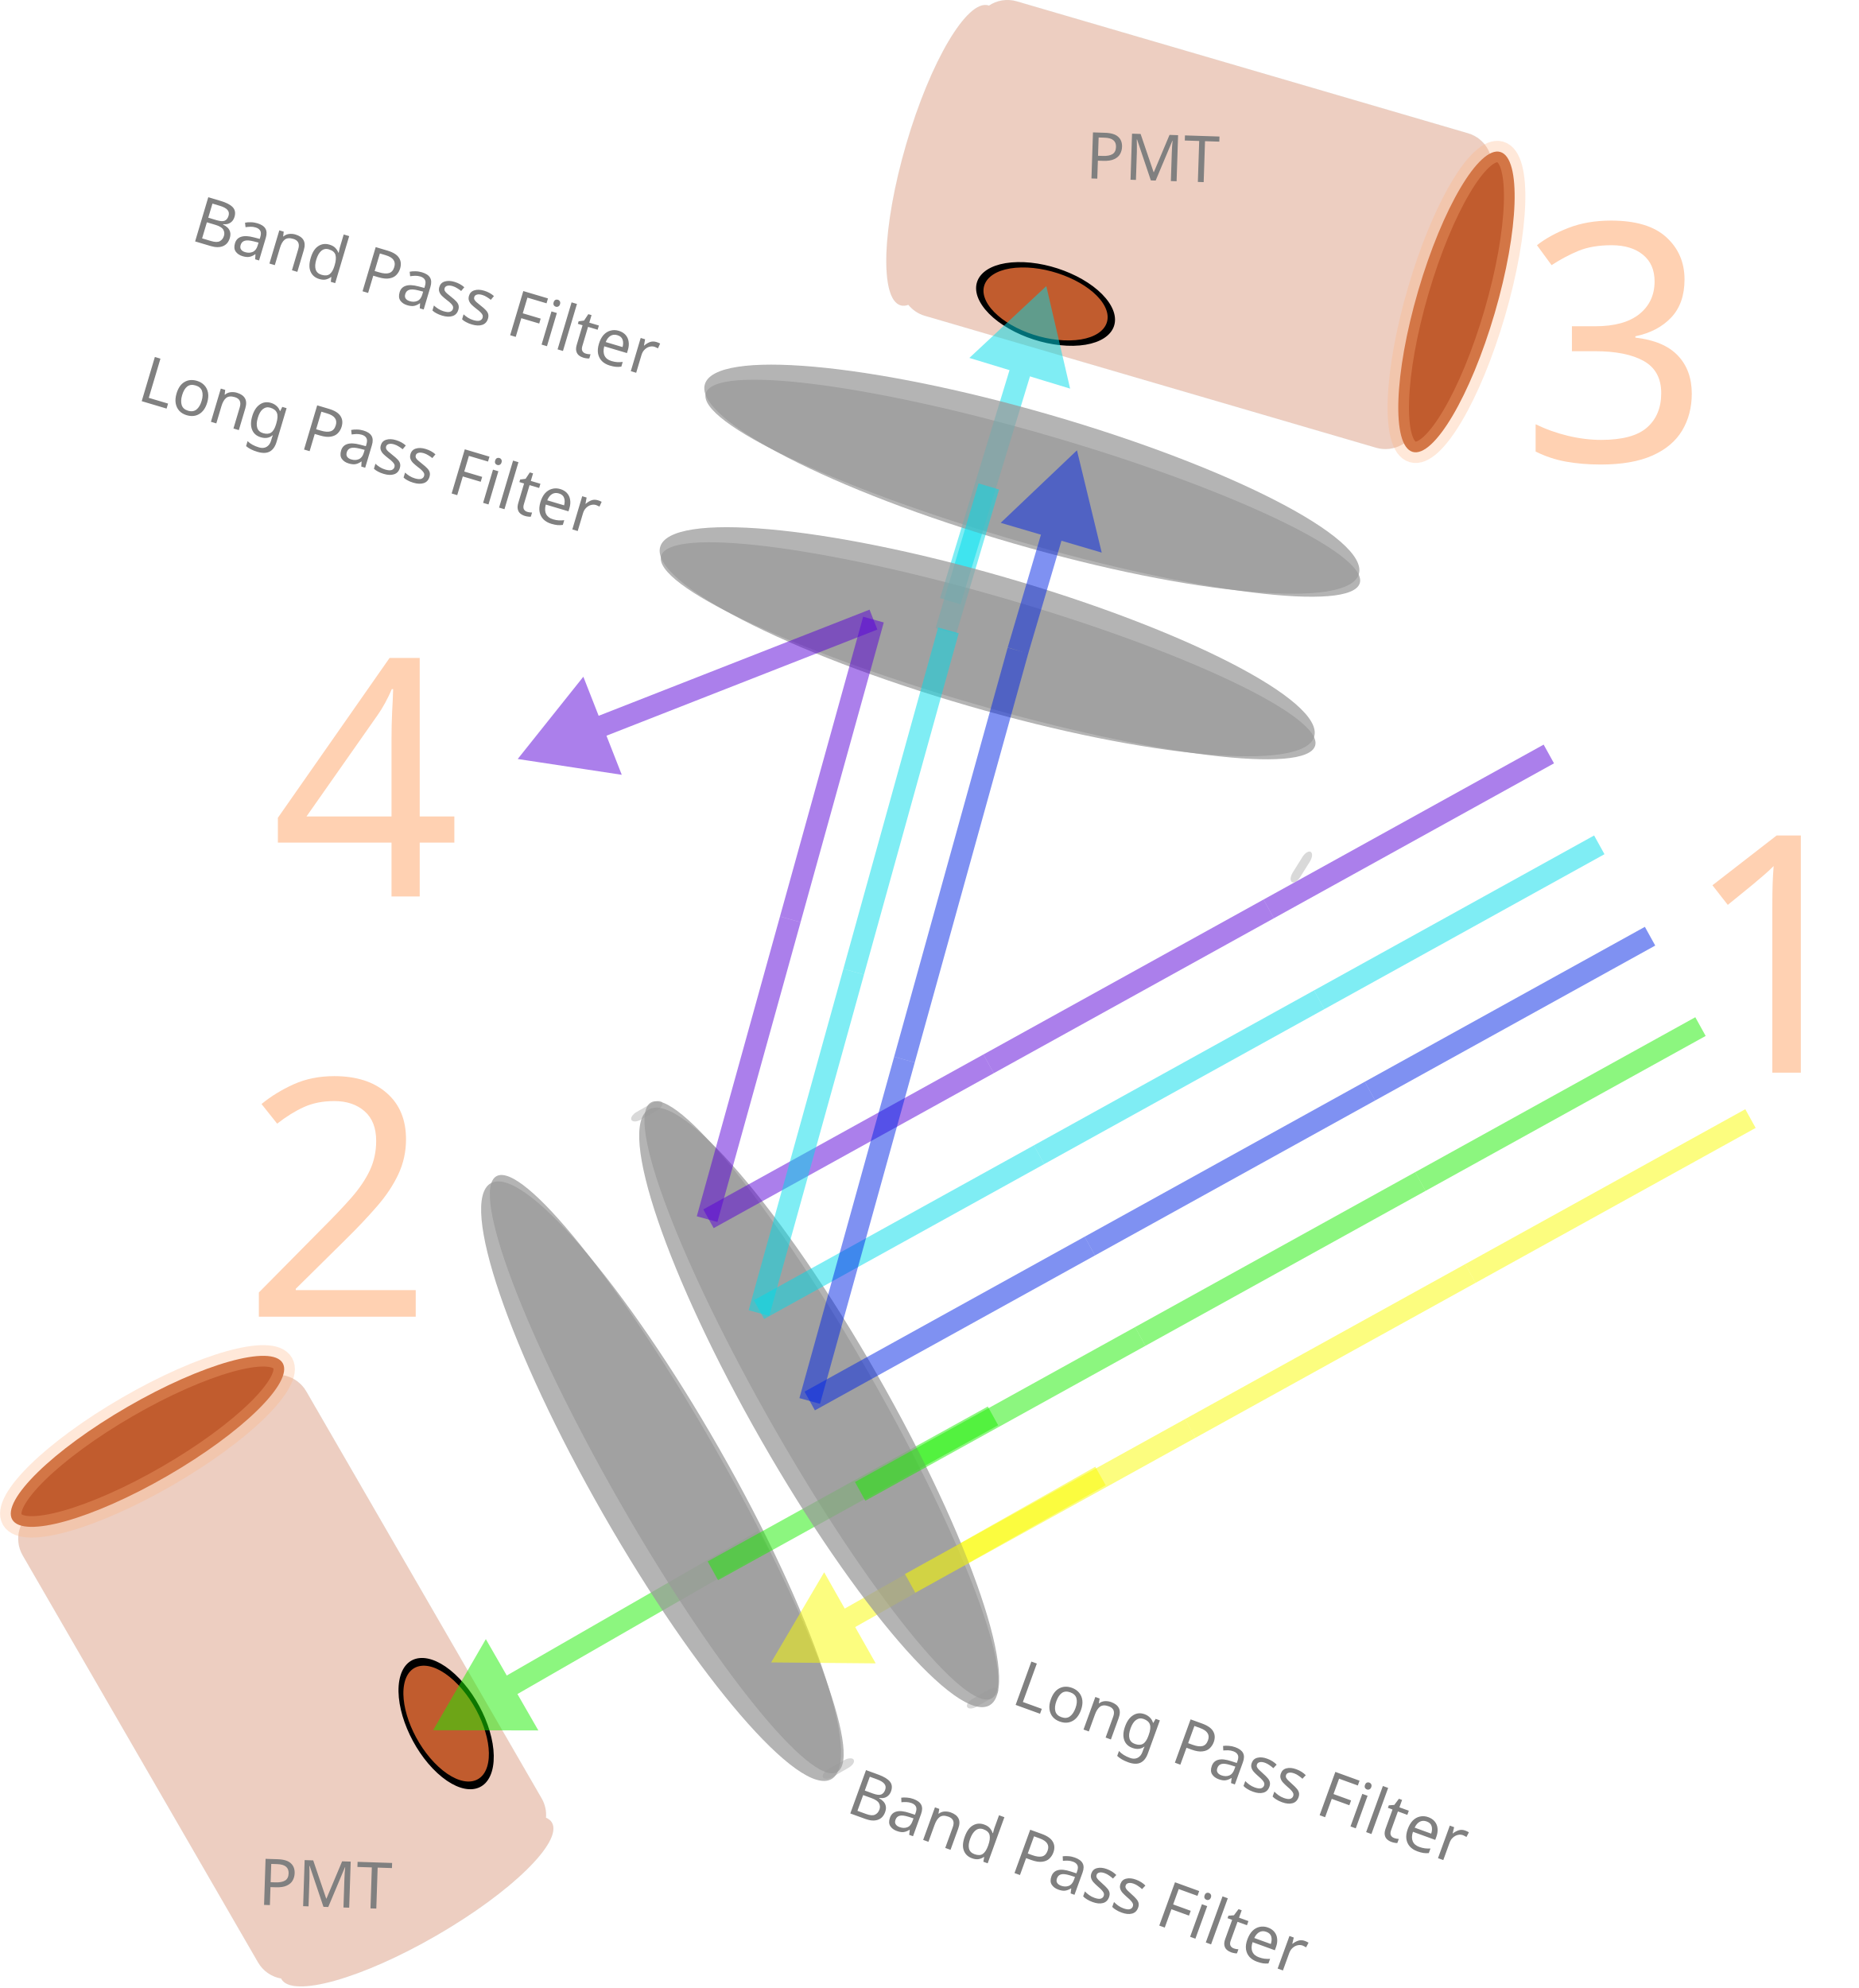
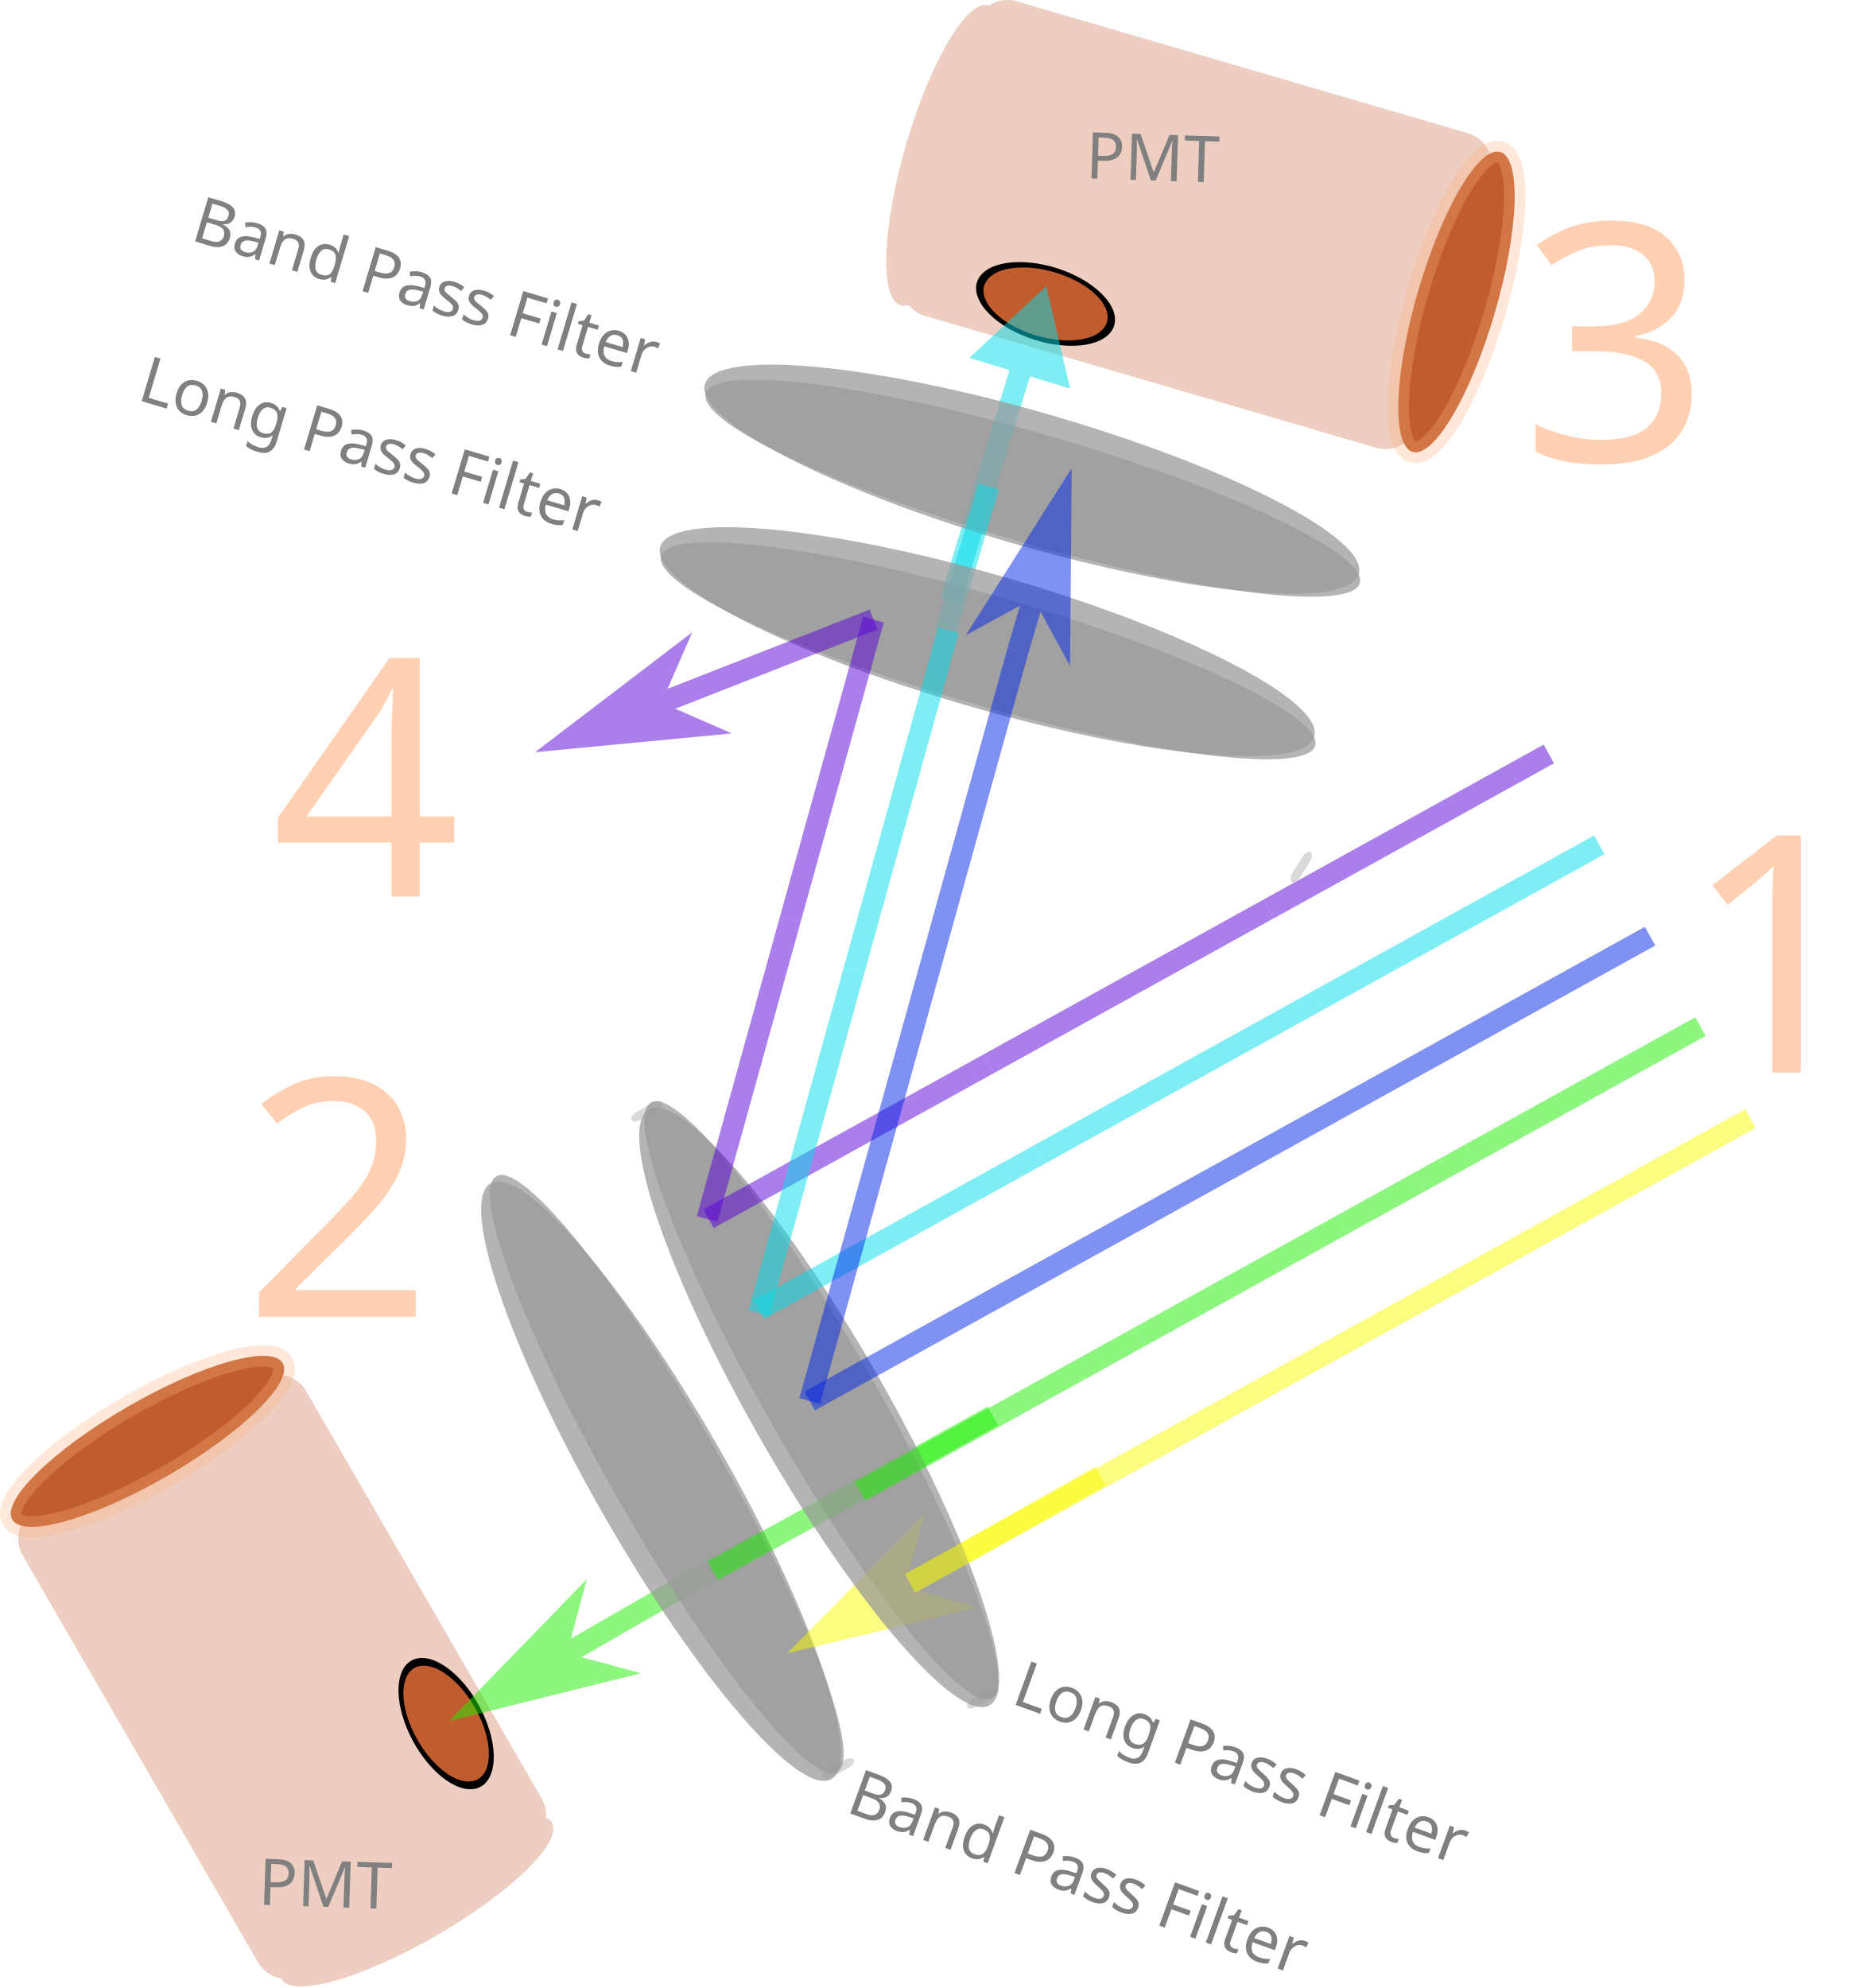
<svg xmlns="http://www.w3.org/2000/svg" width="1074.228" height="1148.808" viewBox="0 0 284.223 303.956" version="1.1" id="svg1536">
  <defs id="defs1530">
+     <marker orient="auto" refY="0.0" refX="0.0" id="marker8365" style="overflow:visible;">
+       <path id="path8363" d="M 0.0,0.0 L 5.0,-5.0 L -12.5,0.0 L 5.0,5.0 L 0.0,0.0 z " style="fill-rule:evenodd;stroke:#5700d8;stroke-width:1pt;stroke-opacity:1;fill:#5700d8;fill-opacity:1" transform="scale(0.4) rotate(180) translate(10,0)" />
+     </marker>
+     <marker orient="auto" refY="0.0" refX="0.0" id="marker8235" style="overflow:visible;">
+       <path id="path8233" d="M 0.0,0.0 L 5.0,-5.0 L -12.5,0.0 L 5.0,5.0 L 0.0,0.0 z " style="fill-rule:evenodd;stroke:#0023e6;stroke-width:1pt;stroke-opacity:1;fill:#0023e6;fill-opacity:1" transform="scale(0.4) rotate(180) translate(10,0)" />
+     </marker>
+     <marker orient="auto" refY="0.0" refX="0.0" id="marker8111" style="overflow:visible;">
+       <path id="path8109" d="M 0.0,0.0 L 5.0,-5.0 L -12.5,0.0 L 5.0,5.0 L 0.0,0.0 z " style="fill-rule:evenodd;stroke:#1aed00;stroke-width:1pt;stroke-opacity:1;fill:#1aed00;fill-opacity:1" transform="scale(0.4) rotate(180) translate(10,0)" />
+     </marker>
+     <marker orient="auto" refY="0.0" refX="0.0" id="Arrow1Mend" style="overflow:visible;">
+       <path id="path2338" d="M 0.0,0.0 L 5.0,-5.0 L -12.5,0.0 L 5.0,5.0 L 0.0,0.0 z " style="fill-rule:evenodd;stroke:#f9fc00;stroke-width:1pt;stroke-opacity:1;fill:#f9fc00;fill-opacity:1" transform="scale(0.4) rotate(180) translate(10,0)" />
+     </marker>
    <marker orient="auto" refY="0" refX="0" id="TriangleOutM" style="overflow:visible">
      <path id="path2300" d="M 5.77,0 -2.88,5 V -5 Z" style="fill:#5700d8;fill-opacity:1;fill-rule:evenodd;stroke:#5700d8;stroke-width:1pt;stroke-opacity:1" transform="scale(0.4)" />
    </marker>
    <marker orient="auto" refY="0" refX="0" id="Arrow1Lend" style="overflow:visible">
      <path id="path2158" d="M 0,0 5,-5 -12.5,0 5,5 Z" style="fill:#000000;fill-opacity:1;fill-rule:evenodd;stroke:#000000;stroke-width:1pt;stroke-opacity:1" transform="matrix(-0.8,0,0,-0.8,-10,0)" />
    </marker>
    <marker orient="auto" refY="0" refX="0" id="TriangleOutM-5" style="overflow:visible">
      <path id="path2300-3" d="M 5.77,0 -2.88,5 V -5 Z" style="fill:#000000;fill-opacity:1;fill-rule:evenodd;stroke:#000000;stroke-width:1pt;stroke-opacity:1" transform="scale(0.4)" />
    </marker>
    <marker orient="auto" refY="0" refX="0" id="TriangleOutM-5-3" style="overflow:visible">
      <path id="path2300-3-6" d="M 5.77,0 -2.88,5 V -5 Z" style="fill:#000000;fill-opacity:1;fill-rule:evenodd;stroke:#000000;stroke-width:1pt;stroke-opacity:1" transform="scale(0.4)" />
    </marker>
    <marker orient="auto" refY="0" refX="0" id="TriangleOutM-5-3-6" style="overflow:visible">
      <path id="path2300-3-6-5" d="M 5.77,0 -2.88,5 V -5 Z" style="fill:#000000;fill-opacity:1;fill-rule:evenodd;stroke:#000000;stroke-width:1pt;stroke-opacity:1" transform="scale(0.4)" />
    </marker>
    <marker orient="auto" refY="0" refX="0" id="TriangleOutM-9" style="overflow:visible">
      <path id="path2300-33" d="M 5.77,0 -2.88,5 V -5 Z" style="fill:#00dce9;fill-opacity:1;fill-rule:evenodd;stroke:#00dce9;stroke-width:1pt;stroke-opacity:1" transform="scale(0.4)" />
    </marker>
    <marker orient="auto" refY="0" refX="0" id="TriangleOutM-9-8" style="overflow:visible">
      <path id="path2300-33-5" d="M 5.77,0 -2.88,5 V -5 Z" style="fill:#0023e6;fill-opacity:1;fill-rule:evenodd;stroke:#0023e6;stroke-width:1pt;stroke-opacity:1" transform="scale(0.4)" />
    </marker>
    <marker orient="auto" refY="0" refX="0" id="TriangleOutM-9-8-8" style="overflow:visible">
      <path id="path2300-33-5-4" d="M 5.77,0 -2.88,5 V -5 Z" style="fill:#1aed00;fill-opacity:1;fill-rule:evenodd;stroke:#1aed00;stroke-width:1pt;stroke-opacity:1" transform="scale(0.4)" />
    </marker>
    <marker orient="auto" refY="0" refX="0" id="TriangleOutM-9-8-8-3" style="overflow:visible">
      <path id="path2300-33-5-4-4" d="M 5.77,0 -2.88,5 V -5 Z" style="fill:#f9fc00;fill-opacity:1;fill-rule:evenodd;stroke:#f9fc00;stroke-width:1pt;stroke-opacity:1" transform="scale(0.4)" />
    </marker>
    <marker orient="auto" refY="0" refX="0" id="TriangleOutM-2" style="overflow:visible">
      <path id="path2300-8" d="M 5.77,0 -2.88,5 V -5 Z" style="fill:#000000;fill-opacity:1;fill-rule:evenodd;stroke:#000000;stroke-width:1pt;stroke-opacity:1" transform="scale(0.4)" />
    </marker>
    <marker orient="auto" refY="0" refX="0" id="TriangleOutM-9-8-8-1" style="overflow:visible">
      <path id="path2300-33-5-4-7" d="M 5.77,0 -2.88,5 V -5 Z" style="fill:#1aed00;fill-opacity:1;fill-rule:evenodd;stroke:#1aed00;stroke-width:1pt;stroke-opacity:1" transform="scale(0.4)" />
    </marker>
    <marker orient="auto" refY="0" refX="0" id="TriangleOutM-9-5" style="overflow:visible">
      <path id="path2300-33-3" d="M 5.77,0 -2.88,5 V -5 Z" style="fill:#00dce9;fill-opacity:1;fill-rule:evenodd;stroke:#00dce9;stroke-width:1pt;stroke-opacity:1" transform="scale(0.4)" />
    </marker>
    <marker orient="auto" refY="0" refX="0" id="TriangleOutM-9-8-3" style="overflow:visible">
      <path id="path2300-33-5-3" d="M 5.77,0 -2.88,5 V -5 Z" style="fill:#0023e6;fill-opacity:1;fill-rule:evenodd;stroke:#0023e6;stroke-width:1pt;stroke-opacity:1" transform="scale(0.4)" />
    </marker>
    <marker orient="auto" refY="0" refX="0" id="TriangleOutM-9-8-8-3-9" style="overflow:visible">
      <path id="path2300-33-5-4-4-9" d="M 5.77,0 -2.88,5 V -5 Z" style="fill:#f9fc00;fill-opacity:1;fill-rule:evenodd;stroke:#f9fc00;stroke-width:1pt;stroke-opacity:1" transform="scale(0.4)" />
    </marker>
    <marker orient="auto" refY="0" refX="0" id="TriangleOutM-8" style="overflow:visible">
      <path id="path2300-81" d="M 5.77,0 -2.88,5 V -5 Z" style="fill:#5700d8;fill-opacity:1;fill-rule:evenodd;stroke:#5700d8;stroke-width:1pt;stroke-opacity:1" transform="scale(0.4)" />
    </marker>
  </defs>
  <g id="layer1" transform="translate(56.65824,14.21957)">
    <ellipse style="opacity:0.9;fill:#999999;fill-opacity:0.824;fill-rule:evenodd;stroke:none;stroke-width:0;stroke-linejoin:round;stroke-miterlimit:4;stroke-dasharray:none;stroke-dashoffset:86.929;stroke-opacity:1" id="path2081-4" cx="207.74" cy="39.404" rx="52.472" ry="8.361" transform="rotate(60.23189)" />
    <rect style="opacity:0.5;vector-effect:none;fill:#999999;fill-opacity:0.741;fill-rule:evenodd;stroke:#000000;stroke-width:0.001;stroke-linecap:butt;stroke-linejoin:round;stroke-miterlimit:4;stroke-dasharray:none;stroke-dashoffset:0;stroke-opacity:1" id="rect2115" width="1.345" height="5.414" x="155.437" y="37.912" ry="1.308" transform="rotate(60.23189)" />
    <rect style="opacity:0.5;vector-effect:none;fill:#999999;fill-opacity:0.741;fill-rule:evenodd;stroke:#000000;stroke-width:0.001;stroke-linecap:butt;stroke-linejoin:round;stroke-miterlimit:4;stroke-dasharray:none;stroke-dashoffset:0;stroke-opacity:1" id="rect2115-9" width="1.345" height="5.414" x="258.84" y="37.912" ry="1.308" transform="rotate(60.23189)" />
    <flowRoot xml:space="preserve" id="flowRoot7393" style="font-style:normal;font-variant:normal;font-weight:normal;font-stretch:normal;font-size:37.333px;line-height:0;font-family:sans-serif;-inkscape-font-specification:'sans-serif, Normal';font-variant-ligatures:normal;font-variant-caps:normal;font-variant-numeric:normal;font-feature-settings:normal;text-align:start;letter-spacing:0px;word-spacing:0px;writing-mode:lr-tb;text-anchor:start;fill:#000000;fill-opacity:1;stroke:none" transform="matrix(0.201035,0,0,0.201035,0.2264153,84.99713)">
      <flowRegion id="flowRegion7395">
        <rect id="rect7397" width="184.858" height="75.761" x="-161.624" y="276.731" />
      </flowRegion>
      <flowPara id="flowPara7399" />
    </flowRoot>
    <g id="g5347" style="fill:#c15c2e;fill-opacity:1">
      <path id="rect3897" d="m -51.325,216.648 c -2.439,1.41 -3.267,4.509 -1.856,6.948 l 35.982,62.217 c 0.789,1.365 2.108,2.225 3.544,2.47 a 6.096,23.888 59.958 0 0 0.031,0.091 6.096,23.888 59.958 0 0 23.731,-6.683 6.096,23.888 59.958 0 0 17.627,-17.236 6.096,23.888 59.958 0 0 -0.91,-0.754 c 0.082,-0.996 -0.127,-2.027 -0.668,-2.962 L -9.826,198.523 c -1.41,-2.439 -4.509,-3.267 -6.948,-1.856 z" style="opacity:0.297;vector-effect:none;fill:#c15c2e;fill-opacity:1;fill-rule:evenodd;stroke:#000000;stroke-width:0.007;stroke-linecap:butt;stroke-linejoin:round;stroke-miterlimit:4;stroke-dasharray:none;stroke-dashoffset:0;stroke-opacity:1" />
      <ellipse transform="rotate(-30.04218)" ry="6.096" rx="23.888" cy="161.385" cx="-132.735" id="path3889" style="opacity:1;fill:#c15c2e;fill-opacity:1;fill-rule:evenodd;stroke:#ffb280;stroke-width:3.271;stroke-linejoin:round;stroke-miterlimit:4;stroke-dasharray:none;stroke-dashoffset:86.929;stroke-opacity:0.298" />
      <rect transform="matrix(0.1734747,-0.9848383,0.7362942,0.6766616,0,0)" ry="9.232" y="55.615" x="-215.79" height="18.463" width="14.389" id="rect4403" style="opacity:1;vector-effect:none;fill:#c15c2e;fill-opacity:1;fill-rule:evenodd;stroke:#000000;stroke-width:0.988;stroke-linecap:butt;stroke-linejoin:round;stroke-miterlimit:4;stroke-dasharray:none;stroke-dashoffset:0;stroke-opacity:1" />
    </g>
-     <path style="opacity:0.5;fill:none;stroke:#1aed00;stroke-width:3.271;stroke-linecap:butt;stroke-linejoin:miter;stroke-miterlimit:4;stroke-dasharray:none;stroke-opacity:1;marker-end:url(#TriangleOutM-9-8-8)" d="M 60.051,221.284 C 17.624,245.689 17.624,245.689 17.624,245.689" id="path2153-8-4-3" />
+     <path style="opacity:0.5;fill:none;stroke:#1aed00;stroke-width:3.271;stroke-linecap:butt;stroke-linejoin:miter;stroke-miterlimit:4;stroke-dasharray:none;stroke-opacity:1;marker-end:url(#marker8111)" d="M 60.051,221.284 C 17.624,245.689 17.624,245.689 17.624,245.689" id="path2153-8-4-3" />
    <ellipse style="opacity:0.9;fill:#999999;fill-opacity:0.824;fill-rule:evenodd;stroke:none;stroke-width:0;stroke-linejoin:round;stroke-miterlimit:4;stroke-dasharray:none;stroke-dashoffset:86.929;stroke-opacity:1" id="path2081-4-0-1" cx="206.297" cy="66.812" rx="52.472" ry="10.187" transform="rotate(60.23189)" />
    <ellipse style="opacity:0.9;fill:#999999;fill-opacity:0.824;fill-rule:evenodd;stroke:none;stroke-width:0;stroke-linejoin:round;stroke-miterlimit:4;stroke-dasharray:none;stroke-dashoffset:86.929;stroke-opacity:1" id="path2081-4-75" cx="205.793" cy="65.526" rx="52.472" ry="8.361" transform="rotate(60.23189)" />
    <flowRoot xml:space="preserve" id="flowRoot9545" style="font-style:normal;font-variant:normal;font-weight:normal;font-stretch:normal;font-size:37.333px;line-height:0;font-family:sans-serif;-inkscape-font-specification:'sans-serif, Normal';font-variant-ligatures:normal;font-variant-caps:normal;font-variant-numeric:normal;font-feature-settings:normal;text-align:start;letter-spacing:0px;word-spacing:0px;writing-mode:lr-tb;text-anchor:start;fill:#000000;fill-opacity:1;stroke:none" transform="matrix(0.7598173,0,0,0.7598173,0.2264153,60.3664)">
      <flowRegion id="flowRegion9547">
        <rect id="rect9549" width="1046.077" height="905.355" x="-311.332" y="42.341" />
      </flowRegion>
      <flowPara id="flowPara9551" />
    </flowRoot>
    <flowRoot xml:space="preserve" id="flowRoot7393-2" style="font-style:normal;font-variant:normal;font-weight:normal;font-stretch:normal;font-size:37.333px;line-height:0;font-family:sans-serif;-inkscape-font-specification:'sans-serif, Normal';font-variant-ligatures:normal;font-variant-caps:normal;font-variant-numeric:normal;font-feature-settings:normal;text-align:start;letter-spacing:0px;word-spacing:0px;writing-mode:lr-tb;text-anchor:start;fill:#000000;fill-opacity:1;stroke:none" transform="matrix(0.1727187,0,0,0.1727187,188.8809,70.4785)">
      <flowRegion id="flowRegion7395-3">
        <rect id="rect7397-0" width="184.858" height="75.761" x="-161.624" y="276.731" />
      </flowRegion>
      <flowPara id="flowPara7399-6" />
    </flowRoot>
    <path style="opacity:0.5;fill:none;stroke:#1aed00;stroke-width:3.271;stroke-linecap:butt;stroke-linejoin:miter;stroke-miterlimit:4;stroke-dasharray:none;stroke-opacity:1" d="M 95.177,202.259 C 52.345,225.947 52.345,225.947 52.345,225.947" id="path2153-80-5-6-9-2" />
-     <path style="opacity:0.5;fill:none;stroke:#f9fc00;stroke-width:3.25;stroke-linecap:butt;stroke-linejoin:miter;stroke-miterlimit:4;stroke-dasharray:none;stroke-opacity:1;marker-end:url(#TriangleOutM-9-8-8-3)" d="M 111.62,211.455 C 69.295,235.409 69.295,235.409 69.295,235.409" id="path2153-8-4-3-4" />
+     <path style="opacity:0.5;fill:none;stroke:#f9fc00;stroke-width:3.25;stroke-linecap:butt;stroke-linejoin:miter;stroke-miterlimit:4;stroke-dasharray:none;stroke-opacity:1;marker-end:url(#Arrow1Mend)" d="M 111.62,211.455 C 69.295,235.409 69.295,235.409 69.295,235.409" id="path2153-8-4-3-4" />
    <ellipse style="opacity:0.9;fill:#999999;fill-opacity:0.824;fill-rule:evenodd;stroke:none;stroke-width:0;stroke-linejoin:round;stroke-miterlimit:4;stroke-dasharray:none;stroke-dashoffset:86.929;stroke-opacity:1" id="path2081-4-0" cx="208.506" cy="40.231" rx="52.472" ry="10.187" transform="rotate(60.23189)" />
    <path style="opacity:0.5;fill:none;stroke:#f9fc00;stroke-width:3.271;stroke-linecap:butt;stroke-linejoin:miter;stroke-miterlimit:4;stroke-dasharray:none;stroke-opacity:1" d="M 125.342,204.181 C 82.51,227.869 82.51,227.869 82.51,227.869" id="path2153-80-5-6-9-7" />
    <path style="opacity:0.5;fill:none;stroke:#00dce9;stroke-width:3.271;stroke-linecap:butt;stroke-linejoin:miter;stroke-miterlimit:4;stroke-dasharray:none;stroke-opacity:1" d="M 102.226,162.329 C 59.394,186.017 59.394,186.017 59.394,186.017" id="path2153-80-5" />
    <path style="opacity:0.5;fill:none;stroke:#5700d8;stroke-width:3.271;stroke-linecap:butt;stroke-linejoin:miter;stroke-miterlimit:4;stroke-dasharray:none;stroke-opacity:1" d="M 94.508,148.435 C 51.676,172.123 51.676,172.123 51.676,172.123" id="path2153-80" />
    <path style="opacity:0.5;fill:none;stroke:#1aed00;stroke-width:3.271;stroke-linecap:butt;stroke-linejoin:miter;stroke-miterlimit:4;stroke-dasharray:none;stroke-opacity:1" d="M 117.699,190.118 C 74.867,213.806 74.867,213.806 74.867,213.806" id="path2153-80-5-6-9" />
    <path style="opacity:0.5;fill:none;stroke:#0023e6;stroke-width:3.271;stroke-linecap:butt;stroke-linejoin:miter;stroke-miterlimit:4;stroke-dasharray:none;stroke-opacity:1" d="M 109.987,176.297 C 67.155,199.985 67.155,199.985 67.155,199.985" id="path2153-80-5-6" />
    <rect style="opacity:0.5;vector-effect:none;fill:#999999;fill-opacity:0.741;fill-rule:evenodd;stroke:#000000;stroke-width:0.001;stroke-linecap:butt;stroke-linejoin:round;stroke-miterlimit:4;stroke-dasharray:none;stroke-dashoffset:0;stroke-opacity:1" id="rect2115-9-5" width="1.345" height="5.414" x="257.222" y="62.393" ry="1.308" transform="rotate(60.23189)" />
    <ellipse style="opacity:0.9;fill:#999999;fill-opacity:0.824;fill-rule:evenodd;stroke:none;stroke-width:0;stroke-linejoin:round;stroke-miterlimit:4;stroke-dasharray:none;stroke-dashoffset:86.929;stroke-opacity:1" id="path2081-4-7-2" cx="114.088" cy="29.835" rx="52.062" ry="8.389" transform="rotate(16.1708)" />
    <ellipse style="opacity:0.9;fill:#999999;fill-opacity:0.824;fill-rule:evenodd;stroke:none;stroke-width:0;stroke-linejoin:round;stroke-miterlimit:4;stroke-dasharray:none;stroke-dashoffset:86.929;stroke-opacity:1" id="path2081-4-7-2-5" cx="114.454" cy="55.608" rx="52.062" ry="8.389" transform="rotate(16.1708)" />
    <g id="g8991" transform="rotate(-17.02713,123.3385,141.4165)" style="fill:#c15c2e;fill-opacity:1">
      <g id="g5347-4" transform="rotate(153.3651,99.63416,154.9648)" style="fill:#c15c2e;fill-opacity:1">
        <path style="opacity:0.297;vector-effect:none;fill:#c15c2e;fill-opacity:1;fill-rule:evenodd;stroke:#000000;stroke-width:0.007;stroke-linecap:butt;stroke-linejoin:round;stroke-miterlimit:4;stroke-dasharray:none;stroke-dashoffset:0;stroke-opacity:1" d="m -51.325,216.648 c -2.439,1.41 -3.267,4.509 -1.856,6.948 l 35.982,62.217 c 0.789,1.365 2.108,2.225 3.544,2.47 a 6.096,23.888 59.958 0 0 0.031,0.091 6.096,23.888 59.958 0 0 23.731,-6.683 6.096,23.888 59.958 0 0 17.627,-17.236 6.096,23.888 59.958 0 0 -0.91,-0.754 c 0.082,-0.996 -0.127,-2.027 -0.668,-2.962 L -9.826,198.523 c -1.41,-2.439 -4.509,-3.267 -6.948,-1.856 z" id="rect3897-3" />
        <ellipse style="opacity:1;fill:#c15c2e;fill-opacity:1;fill-rule:evenodd;stroke:#ffb280;stroke-width:3.271;stroke-linejoin:round;stroke-miterlimit:4;stroke-dasharray:none;stroke-dashoffset:86.929;stroke-opacity:0.298" id="path3889-4" cx="-132.735" cy="161.385" rx="23.888" ry="6.096" transform="rotate(-30.04218)" />
        <rect style="opacity:1;vector-effect:none;fill:#c15c2e;fill-opacity:1;fill-rule:evenodd;stroke:#000000;stroke-width:0.988;stroke-linecap:butt;stroke-linejoin:round;stroke-miterlimit:4;stroke-dasharray:none;stroke-dashoffset:0;stroke-opacity:1" id="rect4403-8" width="14.389" height="18.463" x="-215.79" y="55.615" ry="9.232" transform="matrix(0.1734747,-0.9848383,0.7362942,0.6766616,0,0)" />
      </g>
    </g>
    <path style="opacity:0.5;fill:none;stroke:#00dce9;stroke-width:3.271;stroke-linecap:butt;stroke-linejoin:miter;stroke-miterlimit:4;stroke-dasharray:none;stroke-opacity:1;marker-end:url(#TriangleOutM-9)" d="m 88.649,77.705 c 11.974,-39.291 11.974,-39.291 11.974,-39.291" id="path2153-8" />
    <ellipse style="opacity:0.9;fill:#999999;fill-opacity:0.824;fill-rule:evenodd;stroke:none;stroke-width:0;stroke-linejoin:round;stroke-miterlimit:4;stroke-dasharray:none;stroke-dashoffset:86.929;stroke-opacity:1" id="path2081-4-0-7-4" cx="113.564" cy="28.546" rx="52.062" ry="10.221" transform="rotate(16.1708)" />
    <path style="opacity:0.5;fill:none;stroke:#00dce9;stroke-width:3.271;stroke-linecap:butt;stroke-linejoin:miter;stroke-miterlimit:4;stroke-dasharray:none;stroke-opacity:1" d="M 94.542,60.158 C 87.972,82.275 87.972,82.275 87.972,82.275" id="path2153-80-5-3-7" />
    <ellipse style="opacity:0.9;fill:#999999;fill-opacity:0.824;fill-rule:evenodd;stroke:none;stroke-width:0;stroke-linejoin:round;stroke-miterlimit:4;stroke-dasharray:none;stroke-dashoffset:86.929;stroke-opacity:1" id="path2081-4-0-7-4-7" cx="113.93" cy="54.319" rx="52.062" ry="10.221" transform="rotate(16.1708)" />
-     <path style="opacity:0.5;fill:none;stroke:#5700d8;stroke-width:3.271;stroke-linecap:butt;stroke-linejoin:miter;stroke-miterlimit:4;stroke-dasharray:none;stroke-opacity:1;marker-end:url(#TriangleOutM)" d="M 76.903,80.514 C 31.158,98.438 31.158,98.438 31.158,98.438" id="path2153" />
-     <path style="opacity:0.5;fill:none;stroke:#0023e6;stroke-width:3.271;stroke-linecap:butt;stroke-linejoin:miter;stroke-miterlimit:4;stroke-dasharray:none;stroke-opacity:1;marker-end:url(#TriangleOutM-9-8)" d="M 98.997,85.246 C 105.393,63.544 105.393,63.544 105.393,63.544" id="path2153-8-4" />
+     <path style="opacity:0.5;fill:none;stroke:#5700d8;stroke-width:3.271;stroke-linecap:butt;stroke-linejoin:miter;stroke-miterlimit:4;stroke-dasharray:none;stroke-opacity:1;marker-end:url(#marker8365)" d="M 76.903,80.514 C 31.158,98.438 31.158,98.438 31.158,98.438" id="path2153" />
+     <path style="opacity:0.5;fill:none;stroke:#0023e6;stroke-width:3.271;stroke-linecap:butt;stroke-linejoin:miter;stroke-miterlimit:4;stroke-dasharray:none;stroke-opacity:1;marker-end:url(#marker8235)" d="M 98.997,85.246 C 105.393,63.544 105.393,63.544 105.393,63.544" id="path2153-8-4" />
    <rect style="opacity:0.5;vector-effect:none;fill:#999999;fill-opacity:0.741;fill-rule:evenodd;stroke:#000000;stroke-width:0.001;stroke-linecap:butt;stroke-linejoin:round;stroke-miterlimit:4;stroke-dasharray:none;stroke-dashoffset:0;stroke-opacity:1" id="rect2115-9-4-2-4" width="1.335" height="5.433" x="182.742" y="22.237" ry="1.313" transform="rotate(31.99379)" />
    <text xml:space="preserve" style="font-style:normal;font-variant:normal;font-weight:normal;font-stretch:normal;font-size:9.878px;line-height:0;font-family:sans-serif;-inkscape-font-specification:'sans-serif, Normal';font-variant-ligatures:normal;font-variant-caps:normal;font-variant-numeric:normal;font-feature-settings:normal;text-align:start;letter-spacing:0px;word-spacing:0px;writing-mode:lr-tb;text-anchor:start;fill:#808080;fill-opacity:1;stroke:none;stroke-width:0.265" x="-8.173" y="277.415" id="text8280" transform="rotate(1.872575)">
      <tspan id="tspan8278" x="-8.173" y="277.415" style="fill:#808080;stroke-width:0.265">PMT</tspan>
    </text>
    <text xml:space="preserve" style="font-style:normal;font-variant:normal;font-weight:normal;font-stretch:normal;font-size:9.878px;line-height:0;font-family:sans-serif;-inkscape-font-specification:'sans-serif, Normal';font-variant-ligatures:normal;font-variant-caps:normal;font-variant-numeric:normal;font-feature-settings:normal;text-align:start;letter-spacing:0px;word-spacing:0px;writing-mode:lr-tb;text-anchor:start;fill:#808080;fill-opacity:1;stroke:none;stroke-width:0.265" x="175.84" y="198.025" id="text8280-6" transform="rotate(19.94429)">
      <tspan id="tspan8278-5" x="175.84" y="198.025" style="fill:#808080;stroke-width:0.265">Long Pass Filter</tspan>
    </text>
    <text xml:space="preserve" style="font-style:normal;font-variant:normal;font-weight:normal;font-stretch:normal;font-size:9.878px;line-height:0;font-family:sans-serif;-inkscape-font-specification:'sans-serif, Normal';font-variant-ligatures:normal;font-variant-caps:normal;font-variant-numeric:normal;font-feature-settings:normal;text-align:start;letter-spacing:0px;word-spacing:0px;writing-mode:lr-tb;text-anchor:start;fill:#808080;fill-opacity:1;stroke:none;stroke-width:0.265" x="-20.185" y="29.402" id="text8280-5" transform="rotate(16.58387)">
      <tspan id="tspan8278-4" x="-20.185" y="29.402" style="fill:#808080;stroke-width:0.265">Band Pass Filter</tspan>
    </text>
    <text xml:space="preserve" style="font-style:normal;font-variant:normal;font-weight:normal;font-stretch:normal;font-size:9.878px;line-height:0;font-family:sans-serif;-inkscape-font-specification:'sans-serif, Normal';font-variant-ligatures:normal;font-variant-caps:normal;font-variant-numeric:normal;font-feature-settings:normal;text-align:start;letter-spacing:0px;word-spacing:0px;writing-mode:lr-tb;text-anchor:start;fill:#808080;fill-opacity:1;stroke:none;stroke-width:0.265" x="-21.041" y="55.147" id="text8280-6-9" transform="rotate(16.58387)">
      <tspan id="tspan8278-5-9" x="-21.041" y="55.147" style="fill:#808080;stroke-width:0.265">Long Pass Filter</tspan>
    </text>
    <text xml:space="preserve" style="font-style:normal;font-variant:normal;font-weight:normal;font-stretch:normal;font-size:9.878px;line-height:0;font-family:sans-serif;-inkscape-font-specification:'sans-serif, Normal';font-variant-ligatures:normal;font-variant-caps:normal;font-variant-numeric:normal;font-feature-settings:normal;text-align:start;letter-spacing:0px;word-spacing:0px;writing-mode:lr-tb;text-anchor:start;fill:#808080;fill-opacity:1;stroke:none;stroke-width:0.265" x="157.734" y="222.25" id="text8280-65" transform="rotate(19.94429)">
      <tspan id="tspan8278-7" x="157.734" y="222.25" style="fill:#808080;stroke-width:0.265">Band Pass Filter</tspan>
    </text>
    <text xml:space="preserve" style="font-style:normal;font-variant:normal;font-weight:normal;font-stretch:normal;font-size:9.878px;line-height:0;font-family:sans-serif;-inkscape-font-specification:'sans-serif, Normal';font-variant-ligatures:normal;font-variant-caps:normal;font-variant-numeric:normal;font-feature-settings:normal;text-align:start;letter-spacing:0px;word-spacing:0px;writing-mode:lr-tb;text-anchor:start;fill:#808080;fill-opacity:1;stroke:none;stroke-width:0.265" x="109.654" y="9.457" id="text8280-2" transform="rotate(1.872575)">
      <tspan id="tspan8278-2" x="109.654" y="9.457" style="fill:#808080;stroke-width:0.265">PMT</tspan>
    </text>
    <path style="opacity:0.5;fill:none;stroke:#f9fc00;stroke-width:3.271;stroke-linecap:butt;stroke-linejoin:miter;stroke-miterlimit:4;stroke-dasharray:none;stroke-opacity:1" d="m 168.174,180.493 c -42.832,23.688 -42.832,23.688 -42.832,23.688" id="path2153-80-5-6-9-7-9" />
    <path style="opacity:0.5;fill:none;stroke:#1aed00;stroke-width:3.271;stroke-linecap:butt;stroke-linejoin:miter;stroke-miterlimit:4;stroke-dasharray:none;stroke-opacity:1" d="M 160.531,166.429 C 117.699,190.118 117.699,190.118 117.699,190.118" id="path2153-80-5-6-9-8" />
    <path style="opacity:0.5;fill:none;stroke:#0023e6;stroke-width:3.271;stroke-linecap:butt;stroke-linejoin:miter;stroke-miterlimit:4;stroke-dasharray:none;stroke-opacity:1" d="m 152.819,152.609 c -42.832,23.688 -42.832,23.688 -42.832,23.688" id="path2153-80-5-6-8" />
    <path style="opacity:0.5;fill:none;stroke:#00dce9;stroke-width:3.271;stroke-linecap:butt;stroke-linejoin:miter;stroke-miterlimit:4;stroke-dasharray:none;stroke-opacity:1" d="m 145.058,138.641 c -42.832,23.688 -42.832,23.688 -42.832,23.688" id="path2153-80-5-5" />
    <path style="opacity:0.5;fill:none;stroke:#5700d8;stroke-width:3.271;stroke-linecap:butt;stroke-linejoin:miter;stroke-miterlimit:4;stroke-dasharray:none;stroke-opacity:1" d="M 137.34,124.747 C 94.508,148.435 94.508,148.435 94.508,148.435" id="path2153-80-1" />
    <path style="opacity:0.5;fill:none;stroke:#f9fc00;stroke-width:3.271;stroke-linecap:butt;stroke-linejoin:miter;stroke-miterlimit:4;stroke-dasharray:none;stroke-opacity:1" d="m 211.006,156.804 c -42.832,23.688 -42.832,23.688 -42.832,23.688" id="path2153-80-5-6-9-7-9-4" />
    <path style="opacity:0.5;fill:none;stroke:#1aed00;stroke-width:3.271;stroke-linecap:butt;stroke-linejoin:miter;stroke-miterlimit:4;stroke-dasharray:none;stroke-opacity:1" d="m 203.363,142.741 c -42.832,23.688 -42.832,23.688 -42.832,23.688" id="path2153-80-5-6-9-8-3" />
    <path style="opacity:0.5;fill:none;stroke:#0023e6;stroke-width:3.271;stroke-linecap:butt;stroke-linejoin:miter;stroke-miterlimit:4;stroke-dasharray:none;stroke-opacity:1" d="m 195.651,128.921 c -42.832,23.688 -42.832,23.688 -42.832,23.688" id="path2153-80-5-6-8-3" />
    <path style="opacity:0.5;fill:none;stroke:#00dce9;stroke-width:3.271;stroke-linecap:butt;stroke-linejoin:miter;stroke-miterlimit:4;stroke-dasharray:none;stroke-opacity:1" d="m 187.89,114.953 c -42.832,23.688 -42.832,23.688 -42.832,23.688" id="path2153-80-5-5-9" />
    <path style="opacity:0.5;fill:none;stroke:#5700d8;stroke-width:3.271;stroke-linecap:butt;stroke-linejoin:miter;stroke-miterlimit:4;stroke-dasharray:none;stroke-opacity:1" d="m 180.172,101.059 c -42.832,23.688 -42.832,23.688 -42.832,23.688" id="path2153-80-1-7" />
    <path style="opacity:0.5;fill:none;stroke:#0023e6;stroke-width:3.271;stroke-linecap:butt;stroke-linejoin:miter;stroke-miterlimit:4;stroke-dasharray:none;stroke-opacity:1" d="M 81.639,147.792 C 67.155,199.985 67.155,199.985 67.155,199.985" id="path2153-80-6-4-8-3-4" />
    <path style="opacity:0.5;fill:none;stroke:#0023e6;stroke-width:3.271;stroke-linecap:butt;stroke-linejoin:miter;stroke-miterlimit:4;stroke-dasharray:none;stroke-opacity:1" d="M 98.997,85.246 C 81.639,147.792 81.639,147.792 81.639,147.792" id="path2153-80-6-4-8-8-6-5" />
    <path style="opacity:0.5;fill:none;stroke:#00dce9;stroke-width:3.271;stroke-linecap:butt;stroke-linejoin:miter;stroke-miterlimit:4;stroke-dasharray:none;stroke-opacity:1" d="M 73.879,134.353 C 59.394,186.546 59.394,186.546 59.394,186.546" id="path2153-80-6-4-8-3-4-9" />
    <path style="opacity:0.5;fill:none;stroke:#00dce9;stroke-width:3.271;stroke-linecap:butt;stroke-linejoin:miter;stroke-miterlimit:4;stroke-dasharray:none;stroke-opacity:1" d="M 88.363,82.159 C 73.879,134.353 73.879,134.353 73.879,134.353" id="path2153-80-6-4-8-8-6-5-5" />
    <path style="opacity:0.5;fill:none;stroke:#5700d8;stroke-width:3.271;stroke-linecap:butt;stroke-linejoin:miter;stroke-miterlimit:4;stroke-dasharray:none;stroke-opacity:1" d="m 64.184,126.348 c -12.72,45.834 -12.72,45.834 -12.72,45.834" id="path2153-80-6-4-8-3-4-9-4" />
    <path style="opacity:0.5;fill:none;stroke:#5700d8;stroke-width:3.271;stroke-linecap:butt;stroke-linejoin:miter;stroke-miterlimit:4;stroke-dasharray:none;stroke-opacity:1" d="M 76.903,80.514 C 64.184,126.348 64.184,126.348 64.184,126.348" id="path2153-80-6-4-8-8-6-5-5-3" />
    <text xml:space="preserve" style="font-style:normal;font-variant:normal;font-weight:normal;font-stretch:normal;font-size:9.878px;line-height:0;font-family:sans-serif;-inkscape-font-specification:'sans-serif, Normal';font-variant-ligatures:normal;font-variant-caps:normal;font-variant-numeric:normal;font-feature-settings:normal;text-align:start;letter-spacing:0px;word-spacing:0px;writing-mode:lr-tb;text-anchor:start;opacity:0.455;fill:#ff9955;fill-opacity:1;stroke:none;stroke-width:0.265" x="200.676" y="149.789" id="text10303">
      <tspan id="tspan10301" x="200.676" y="149.789" style="font-style:normal;font-variant:normal;font-weight:normal;font-stretch:normal;font-size:50.8px;font-family:sans-serif;-inkscape-font-specification:'sans-serif, Normal';font-variant-ligatures:normal;font-variant-caps:normal;font-variant-numeric:normal;font-feature-settings:normal;text-align:start;writing-mode:lr-tb;text-anchor:start;fill:#ff9955;stroke-width:0.265">1</tspan>
    </text>
    <text xml:space="preserve" style="font-style:normal;font-variant:normal;font-weight:normal;font-stretch:normal;font-size:9.878px;line-height:0;font-family:sans-serif;-inkscape-font-specification:'sans-serif, Normal';font-variant-ligatures:normal;font-variant-caps:normal;font-variant-numeric:normal;font-feature-settings:normal;text-align:start;letter-spacing:0px;word-spacing:0px;writing-mode:lr-tb;text-anchor:start;opacity:0.455;fill:#ff9955;fill-opacity:1;stroke:none;stroke-width:0.265" x="-19.513" y="187.099" id="text10303-5">
      <tspan id="tspan10301-5" x="-19.513" y="187.099" style="font-style:normal;font-variant:normal;font-weight:normal;font-stretch:normal;font-size:50.8px;font-family:sans-serif;-inkscape-font-specification:'sans-serif, Normal';font-variant-ligatures:normal;font-variant-caps:normal;font-variant-numeric:normal;font-feature-settings:normal;text-align:start;writing-mode:lr-tb;text-anchor:start;fill:#ff9955;stroke-width:0.265">2</tspan>
    </text>
    <text xml:space="preserve" style="font-style:normal;font-variant:normal;font-weight:normal;font-stretch:normal;font-size:9.878px;line-height:0;font-family:sans-serif;-inkscape-font-specification:'sans-serif, Normal';font-variant-ligatures:normal;font-variant-caps:normal;font-variant-numeric:normal;font-feature-settings:normal;text-align:start;letter-spacing:0px;word-spacing:0px;writing-mode:lr-tb;text-anchor:start;opacity:0.455;fill:#ff9955;fill-opacity:1;stroke:none;stroke-width:0.265" x="175.876" y="56.29" id="text10303-0">
      <tspan id="tspan10301-0" x="175.876" y="56.29" style="font-style:normal;font-variant:normal;font-weight:normal;font-stretch:normal;font-size:50.8px;font-family:sans-serif;-inkscape-font-specification:'sans-serif, Normal';font-variant-ligatures:normal;font-variant-caps:normal;font-variant-numeric:normal;font-feature-settings:normal;text-align:start;writing-mode:lr-tb;text-anchor:start;fill:#ff9955;stroke-width:0.265">3</tspan>
    </text>
    <text xml:space="preserve" style="font-style:normal;font-variant:normal;font-weight:normal;font-stretch:normal;font-size:9.878px;line-height:0;font-family:sans-serif;-inkscape-font-specification:'sans-serif, Normal';font-variant-ligatures:normal;font-variant-caps:normal;font-variant-numeric:normal;font-feature-settings:normal;text-align:start;letter-spacing:0px;word-spacing:0px;writing-mode:lr-tb;text-anchor:start;opacity:0.455;fill:#ff9955;fill-opacity:1;stroke:none;stroke-width:0.265" x="-15.23" y="122.848" id="text10303-8">
      <tspan id="tspan10301-6" x="-15.23" y="122.848" style="font-style:normal;font-variant:normal;font-weight:normal;font-stretch:normal;font-size:50.8px;font-family:sans-serif;-inkscape-font-specification:'sans-serif, Normal';font-variant-ligatures:normal;font-variant-caps:normal;font-variant-numeric:normal;font-feature-settings:normal;text-align:start;writing-mode:lr-tb;text-anchor:start;fill:#ff9955;stroke-width:0.265">4</tspan>
    </text>
  </g>
</svg>
